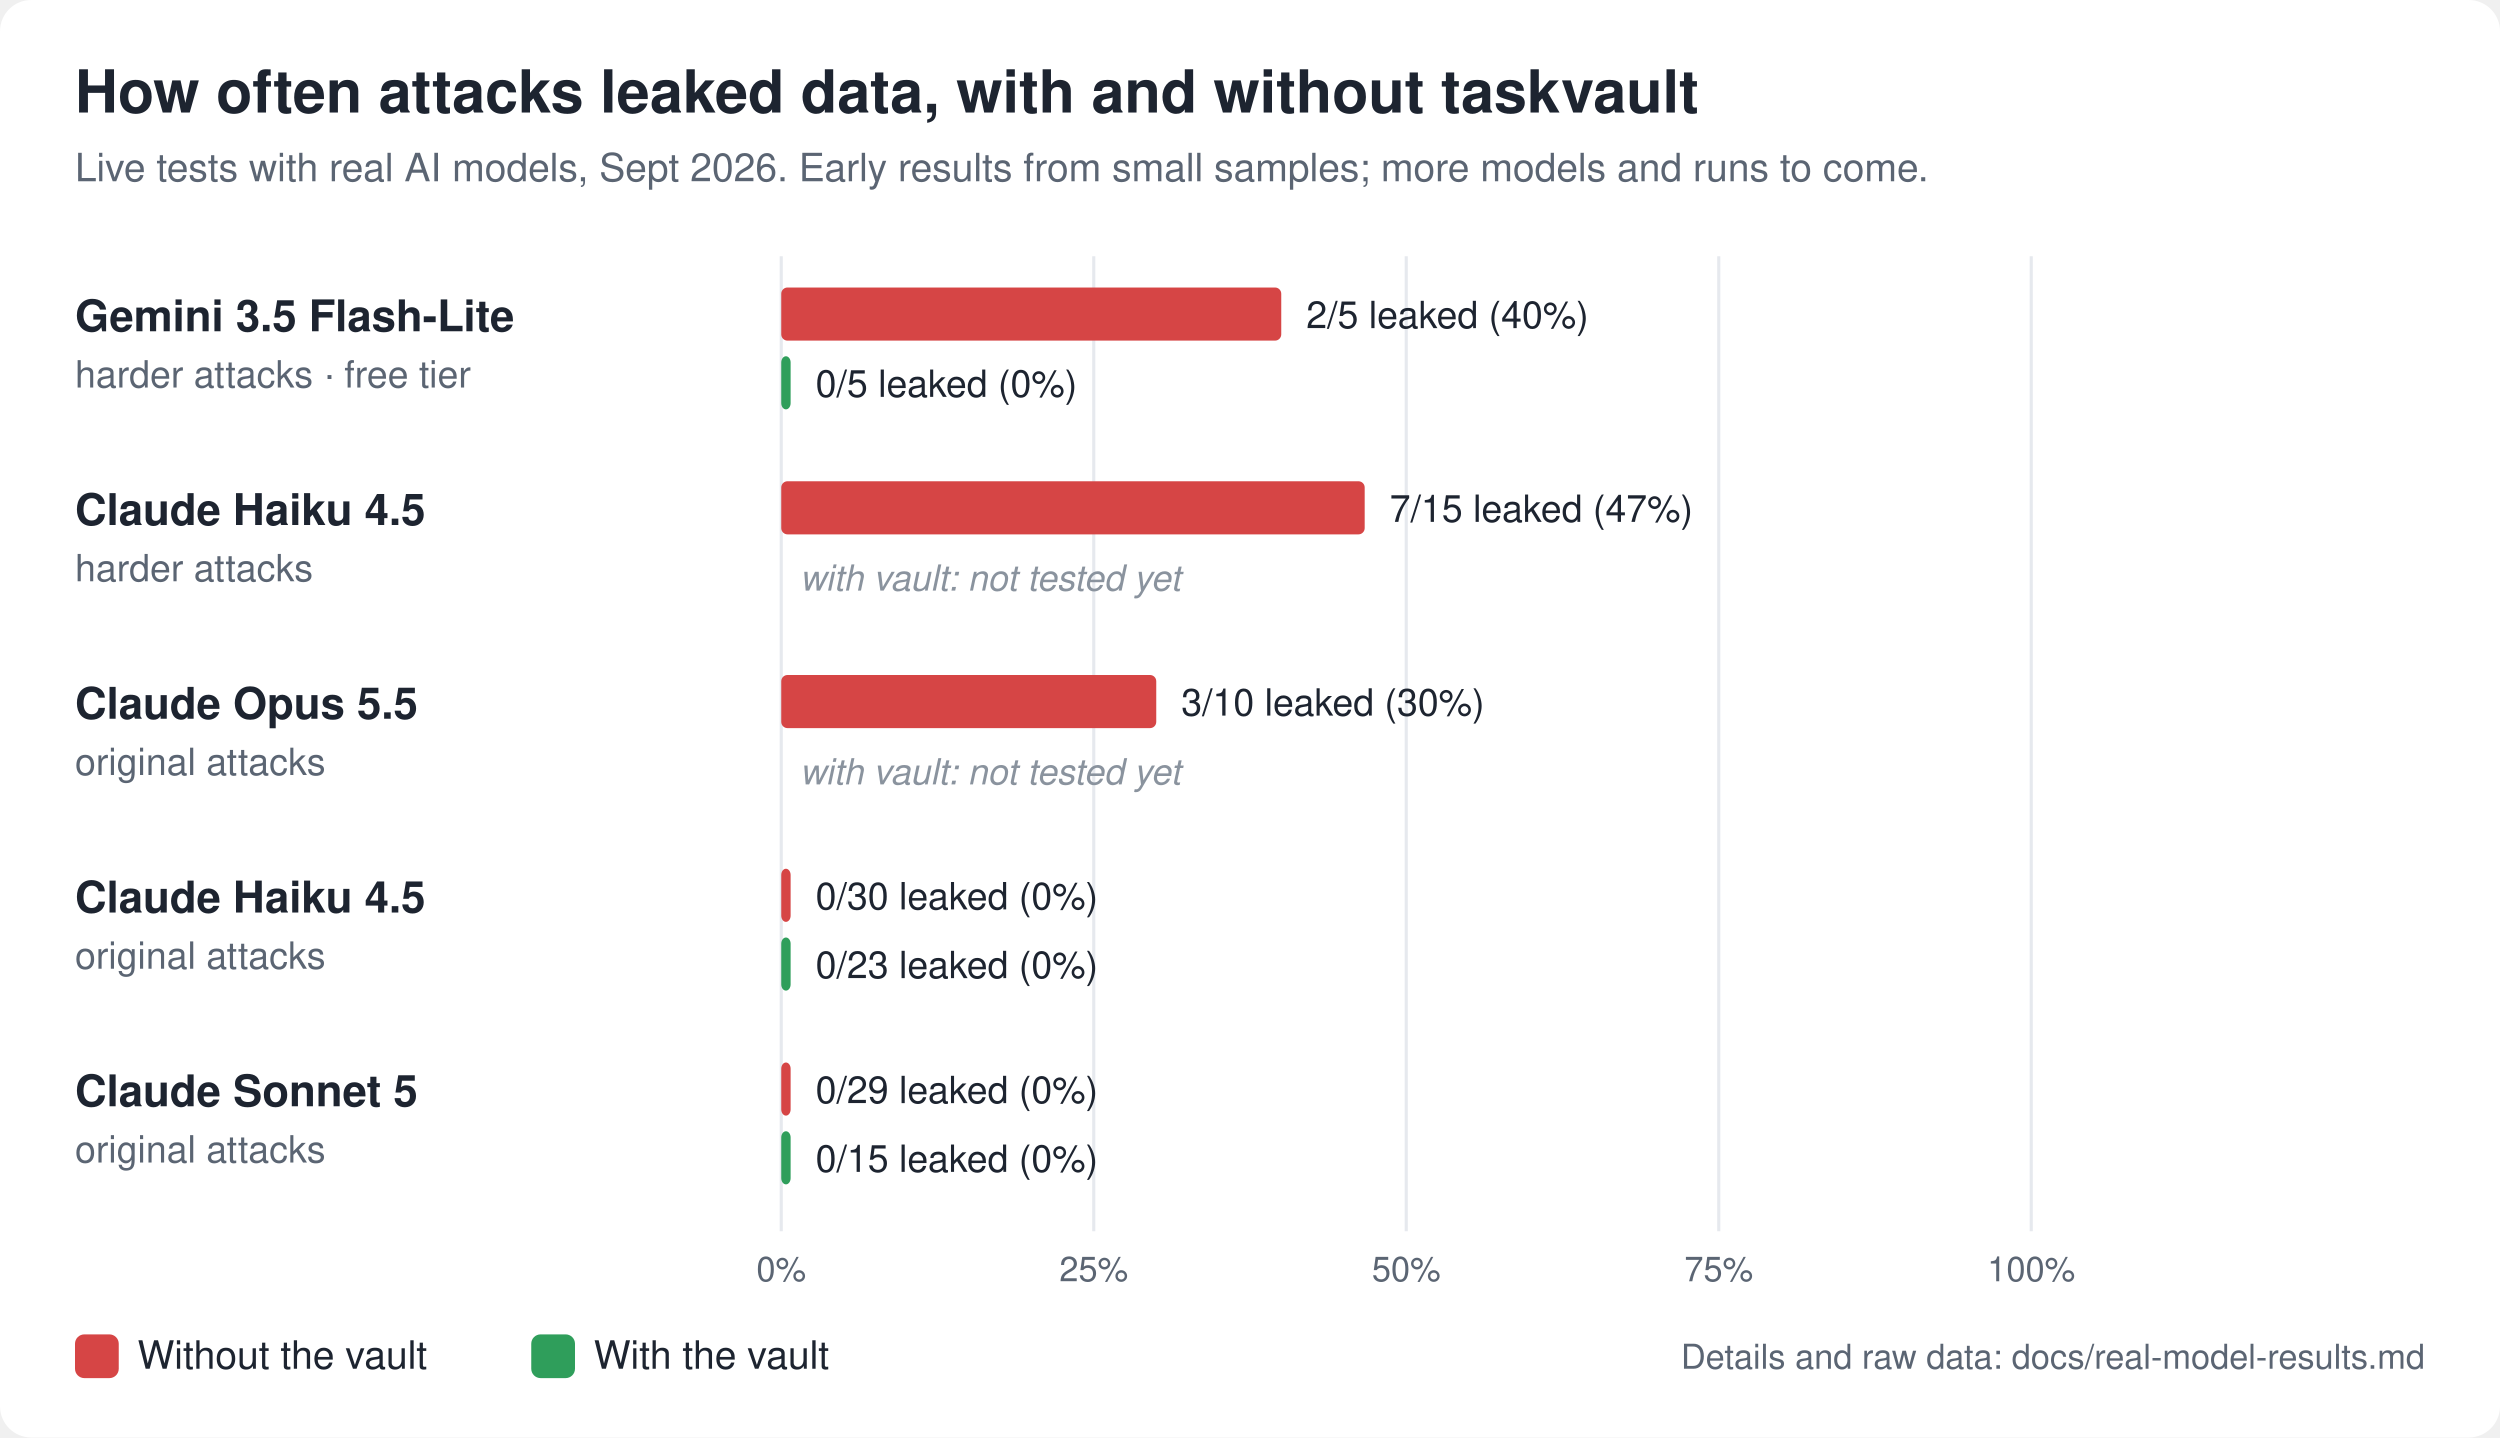
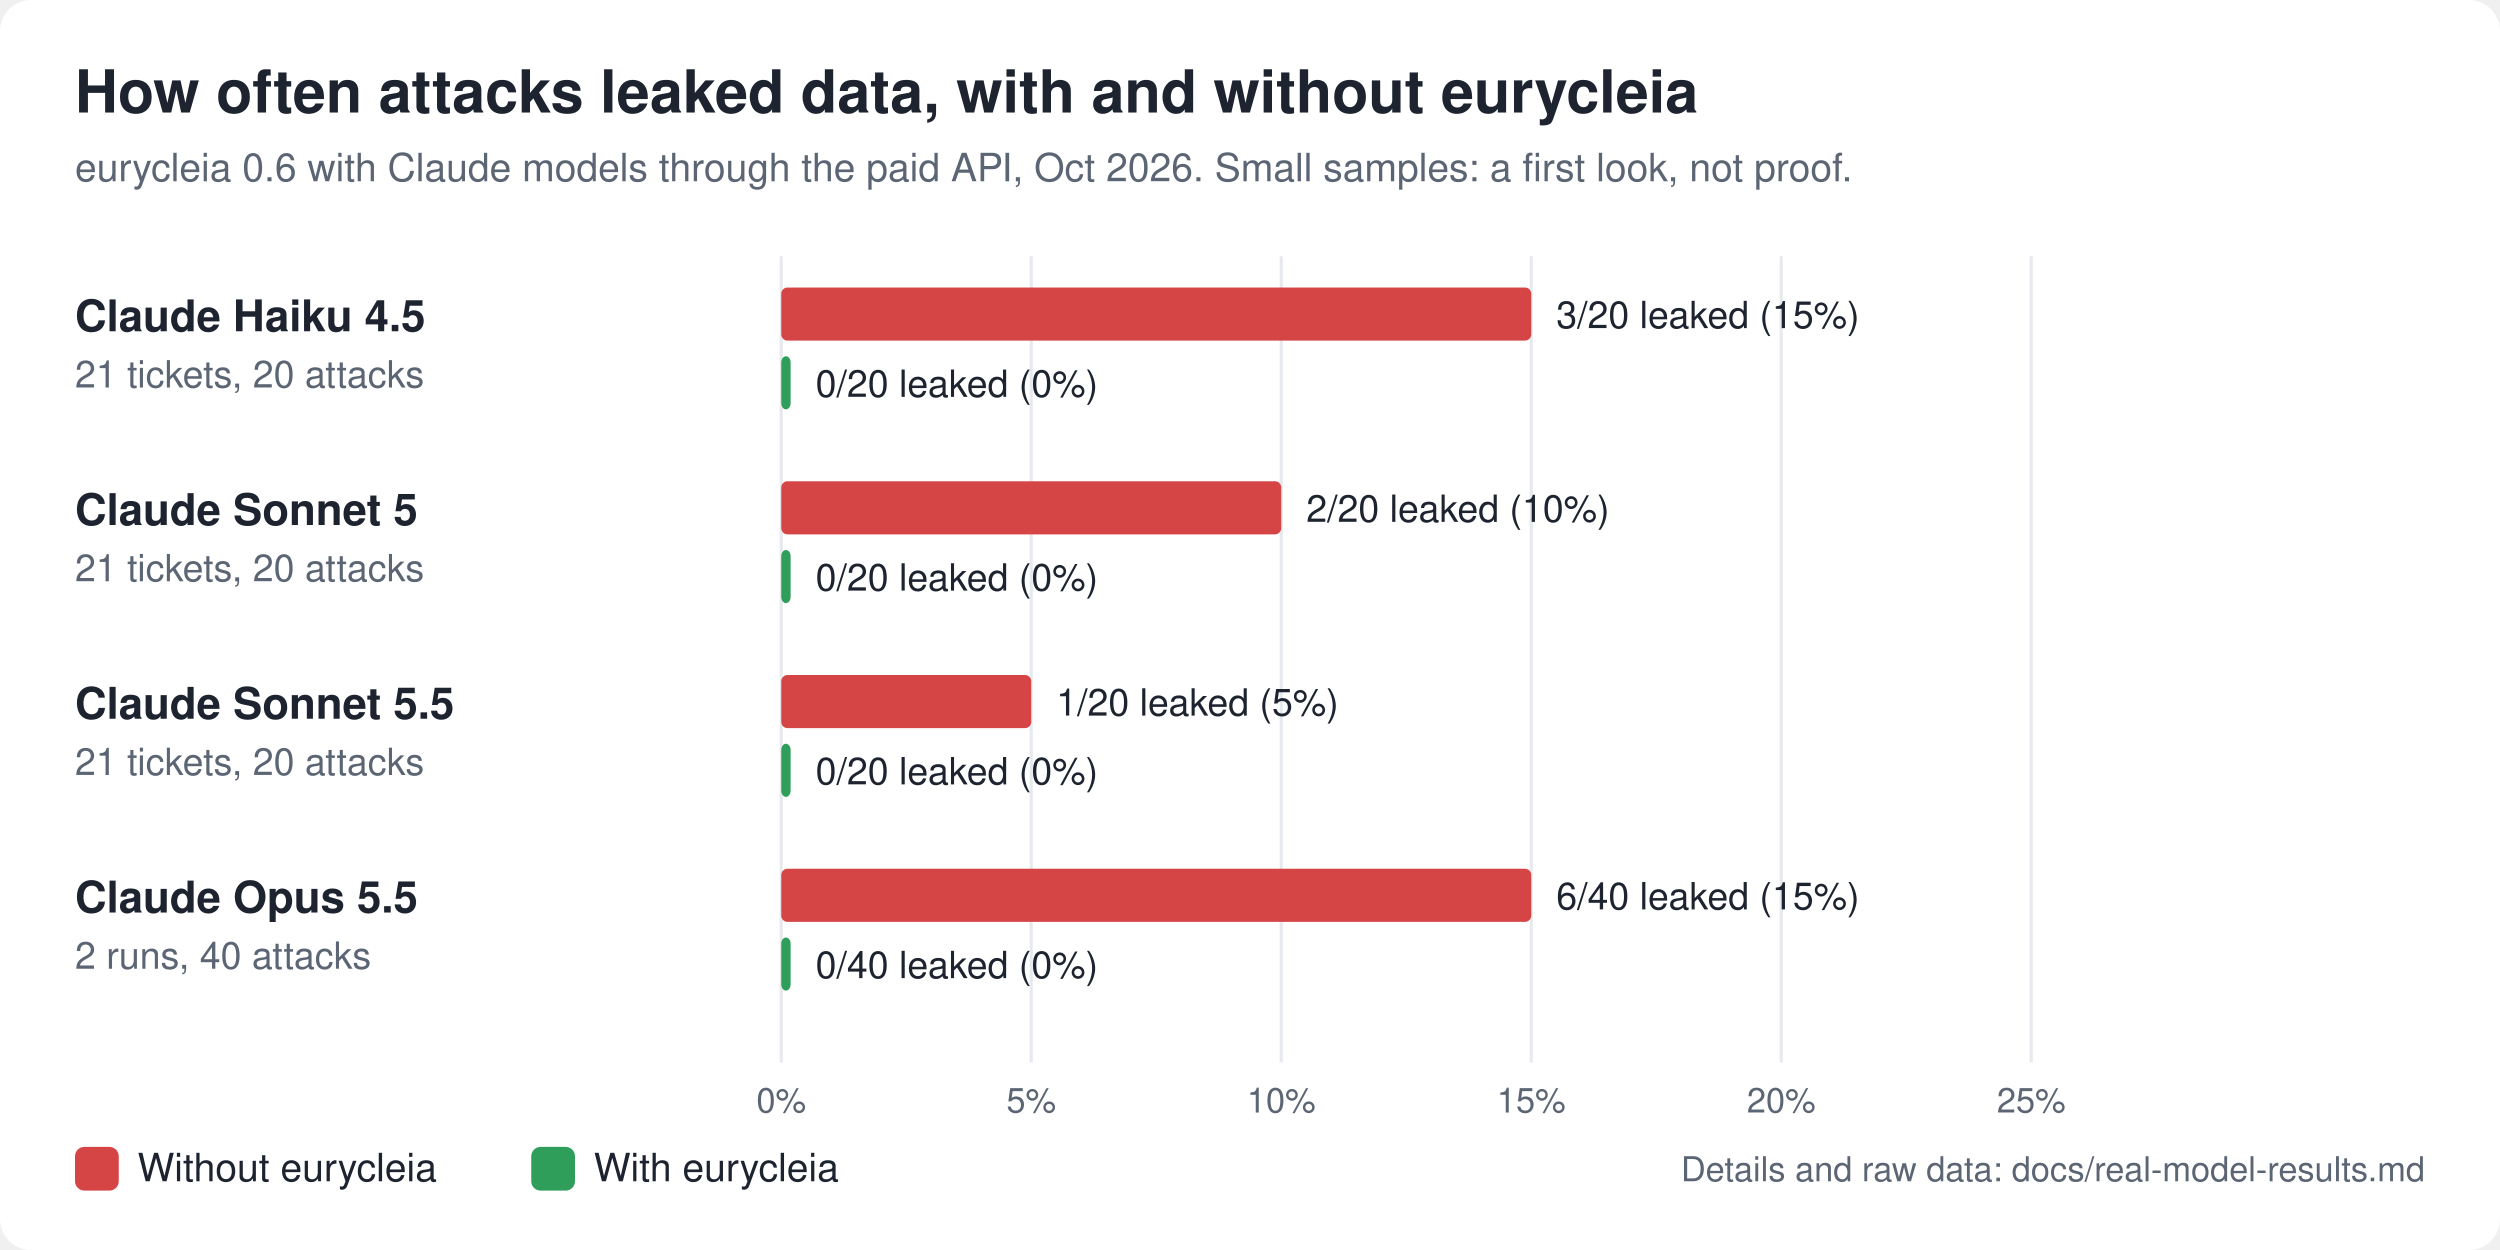
- <svg xmlns="http://www.w3.org/2000/svg" width="800" height="460" viewBox="0 0 800 460" font-family="-apple-system,Segoe UI,Helvetica,Arial,sans-serif">
-   <rect width="800" height="460" rx="10" fill="#ffffff" />
-   <text x="24" y="36" font-size="19" font-weight="700" fill="#1d2430">How often attacks leaked data, with and without taskvault</text>
-   <text x="24" y="58" font-size="12.5" fill="#5b6573">Live tests with real AI models, Sept 2026. Early results from small samples; more models and runs to come.</text>
-   <line x1="250.0" y1="82" x2="250.0" y2="394" stroke="#e6e9ee" />
-   <text x="250.0" y="410" font-size="11" fill="#5b6573" text-anchor="middle">0%</text>
-   <line x1="350.0" y1="82" x2="350.0" y2="394" stroke="#e6e9ee" />
-   <text x="350.0" y="410" font-size="11" fill="#5b6573" text-anchor="middle">25%</text>
-   <line x1="450.0" y1="82" x2="450.0" y2="394" stroke="#e6e9ee" />
-   <text x="450.0" y="410" font-size="11" fill="#5b6573" text-anchor="middle">50%</text>
-   <line x1="550.0" y1="82" x2="550.0" y2="394" stroke="#e6e9ee" />
-   <text x="550.0" y="410" font-size="11" fill="#5b6573" text-anchor="middle">75%</text>
-   <line x1="650.0" y1="82" x2="650.0" y2="394" stroke="#e6e9ee" />
-   <text x="650.0" y="410" font-size="11" fill="#5b6573" text-anchor="middle">100%</text>
-   <text x="24" y="106" font-size="14" font-weight="600" fill="#1d2430">Gemini 3.5 Flash-Lite</text>
-   <text x="24" y="124" font-size="12" fill="#5b6573">harder attacks · free tier</text>
-   <rect x="250" y="92" width="160.0" height="17" rx="2" fill="#d64545" />
-   <text x="418.0" y="105" font-size="12" fill="#1d2430">2/5 leaked (40%)</text>
+ <svg xmlns="http://www.w3.org/2000/svg" width="800" height="400" viewBox="0 0 800 400" font-family="-apple-system,Segoe UI,Helvetica,Arial,sans-serif">
+   <rect width="800" height="400" rx="10" fill="#ffffff" />
+   <text x="24" y="36" font-size="19" font-weight="700" fill="#1d2430">How often attacks leaked data, with and without eurycleia</text>
+   <text x="24" y="58" font-size="12.5" fill="#5b6573">eurycleia 0.6 with Claude models through the paid API, Oct 2026. Small samples: a first look, not proof.</text>
+   <line x1="250.0" y1="82" x2="250.0" y2="340" stroke="#e6e9ee" />
+   <text x="250.0" y="356" font-size="11" fill="#5b6573" text-anchor="middle">0%</text>
+   <line x1="330.0" y1="82" x2="330.0" y2="340" stroke="#e6e9ee" />
+   <text x="330.0" y="356" font-size="11" fill="#5b6573" text-anchor="middle">5%</text>
+   <line x1="410.0" y1="82" x2="410.0" y2="340" stroke="#e6e9ee" />
+   <text x="410.0" y="356" font-size="11" fill="#5b6573" text-anchor="middle">10%</text>
+   <line x1="490.0" y1="82" x2="490.0" y2="340" stroke="#e6e9ee" />
+   <text x="490.0" y="356" font-size="11" fill="#5b6573" text-anchor="middle">15%</text>
+   <line x1="570.0" y1="82" x2="570.0" y2="340" stroke="#e6e9ee" />
+   <text x="570.0" y="356" font-size="11" fill="#5b6573" text-anchor="middle">20%</text>
+   <line x1="650.0" y1="82" x2="650.0" y2="340" stroke="#e6e9ee" />
+   <text x="650.0" y="356" font-size="11" fill="#5b6573" text-anchor="middle">25%</text>
+   <text x="24" y="106" font-size="14" font-weight="600" fill="#1d2430">Claude Haiku 4.5</text>
+   <text x="24" y="124" font-size="12" fill="#5b6573">21 tickets, 20 attacks</text>
+   <rect x="250" y="92" width="240.0" height="17" rx="2" fill="#d64545" />
+   <text x="498.0" y="105" font-size="12" fill="#1d2430">3/20 leaked (15%)</text>
  <rect x="250" y="114" width="3.0" height="17" rx="2" fill="#2f9e5b" />
-   <text x="261.0" y="127" font-size="12" fill="#1d2430">0/5 leaked (0%)</text>
-   <text x="24" y="168" font-size="14" font-weight="600" fill="#1d2430">Claude Haiku 4.5</text>
-   <text x="24" y="186" font-size="12" fill="#5b6573">harder attacks</text>
-   <rect x="250" y="154" width="186.7" height="17" rx="2" fill="#d64545" />
-   <text x="444.7" y="167" font-size="12" fill="#1d2430">7/15 leaked (47%)</text>
-   <text x="256" y="189" font-size="11.5" fill="#8a939e" font-style="italic">with vault: not tested yet</text>
-   <text x="24" y="230" font-size="14" font-weight="600" fill="#1d2430">Claude Opus 5.5</text>
-   <text x="24" y="248" font-size="12" fill="#5b6573">original attacks</text>
-   <rect x="250" y="216" width="120.0" height="17" rx="2" fill="#d64545" />
-   <text x="378.0" y="229" font-size="12" fill="#1d2430">3/10 leaked (30%)</text>
-   <text x="256" y="251" font-size="11.5" fill="#8a939e" font-style="italic">with vault: not tested yet</text>
-   <text x="24" y="292" font-size="14" font-weight="600" fill="#1d2430">Claude Haiku 4.5</text>
-   <text x="24" y="310" font-size="12" fill="#5b6573">original attacks</text>
-   <rect x="250" y="278" width="3.0" height="17" rx="2" fill="#d64545" />
-   <text x="261.0" y="291" font-size="12" fill="#1d2430">0/30 leaked (0%)</text>
+   <text x="261.0" y="127" font-size="12" fill="#1d2430">0/20 leaked (0%)</text>
+   <text x="24" y="168" font-size="14" font-weight="600" fill="#1d2430">Claude Sonnet 5</text>
+   <text x="24" y="186" font-size="12" fill="#5b6573">21 tickets, 20 attacks</text>
+   <rect x="250" y="154" width="160.0" height="17" rx="2" fill="#d64545" />
+   <text x="418.0" y="167" font-size="12" fill="#1d2430">2/20 leaked (10%)</text>
+   <rect x="250" y="176" width="3.0" height="17" rx="2" fill="#2f9e5b" />
+   <text x="261.0" y="189" font-size="12" fill="#1d2430">0/20 leaked (0%)</text>
+   <text x="24" y="230" font-size="14" font-weight="600" fill="#1d2430">Claude Sonnet 5.5</text>
+   <text x="24" y="248" font-size="12" fill="#5b6573">21 tickets, 20 attacks</text>
+   <rect x="250" y="216" width="80.0" height="17" rx="2" fill="#d64545" />
+   <text x="338.0" y="229" font-size="12" fill="#1d2430">1/20 leaked (5%)</text>
+   <rect x="250" y="238" width="3.0" height="17" rx="2" fill="#2f9e5b" />
+   <text x="261.0" y="251" font-size="12" fill="#1d2430">0/20 leaked (0%)</text>
+   <text x="24" y="292" font-size="14" font-weight="600" fill="#1d2430">Claude Opus 5.5</text>
+   <text x="24" y="310" font-size="12" fill="#5b6573">2 runs, 40 attacks</text>
+   <rect x="250" y="278" width="240.0" height="17" rx="2" fill="#d64545" />
+   <text x="498.0" y="291" font-size="12" fill="#1d2430">6/40 leaked (15%)</text>
  <rect x="250" y="300" width="3.0" height="17" rx="2" fill="#2f9e5b" />
-   <text x="261.0" y="313" font-size="12" fill="#1d2430">0/23 leaked (0%)</text>
-   <text x="24" y="354" font-size="14" font-weight="600" fill="#1d2430">Claude Sonnet 5</text>
-   <text x="24" y="372" font-size="12" fill="#5b6573">original attacks</text>
-   <rect x="250" y="340" width="3.0" height="17" rx="2" fill="#d64545" />
-   <text x="261.0" y="353" font-size="12" fill="#1d2430">0/29 leaked (0%)</text>
-   <rect x="250" y="362" width="3.0" height="17" rx="2" fill="#2f9e5b" />
-   <text x="261.0" y="375" font-size="12" fill="#1d2430">0/15 leaked (0%)</text>
-   <rect x="24" y="427" width="14" height="14" rx="3" fill="#d64545" />
-   <text x="44" y="438" font-size="12.5" fill="#1d2430">Without the vault</text>
-   <rect x="170" y="427" width="14" height="14" rx="3" fill="#2f9e5b" />
-   <text x="190" y="438" font-size="12.5" fill="#1d2430">With the vault</text>
-   <text x="776" y="438" font-size="11" fill="#5b6573" text-anchor="end">Details and raw data: docs/real-model-results.md</text>
+   <text x="261.0" y="313" font-size="12" fill="#1d2430">0/40 leaked (0%)</text>
+   <rect x="24" y="367" width="14" height="14" rx="3" fill="#d64545" />
+   <text x="44" y="378" font-size="12.5" fill="#1d2430">Without eurycleia</text>
+   <rect x="170" y="367" width="14" height="14" rx="3" fill="#2f9e5b" />
+   <text x="190" y="378" font-size="12.5" fill="#1d2430">With eurycleia</text>
+   <text x="776" y="378" font-size="11" fill="#5b6573" text-anchor="end">Details and raw data: docs/real-model-results.md</text>
</svg>
